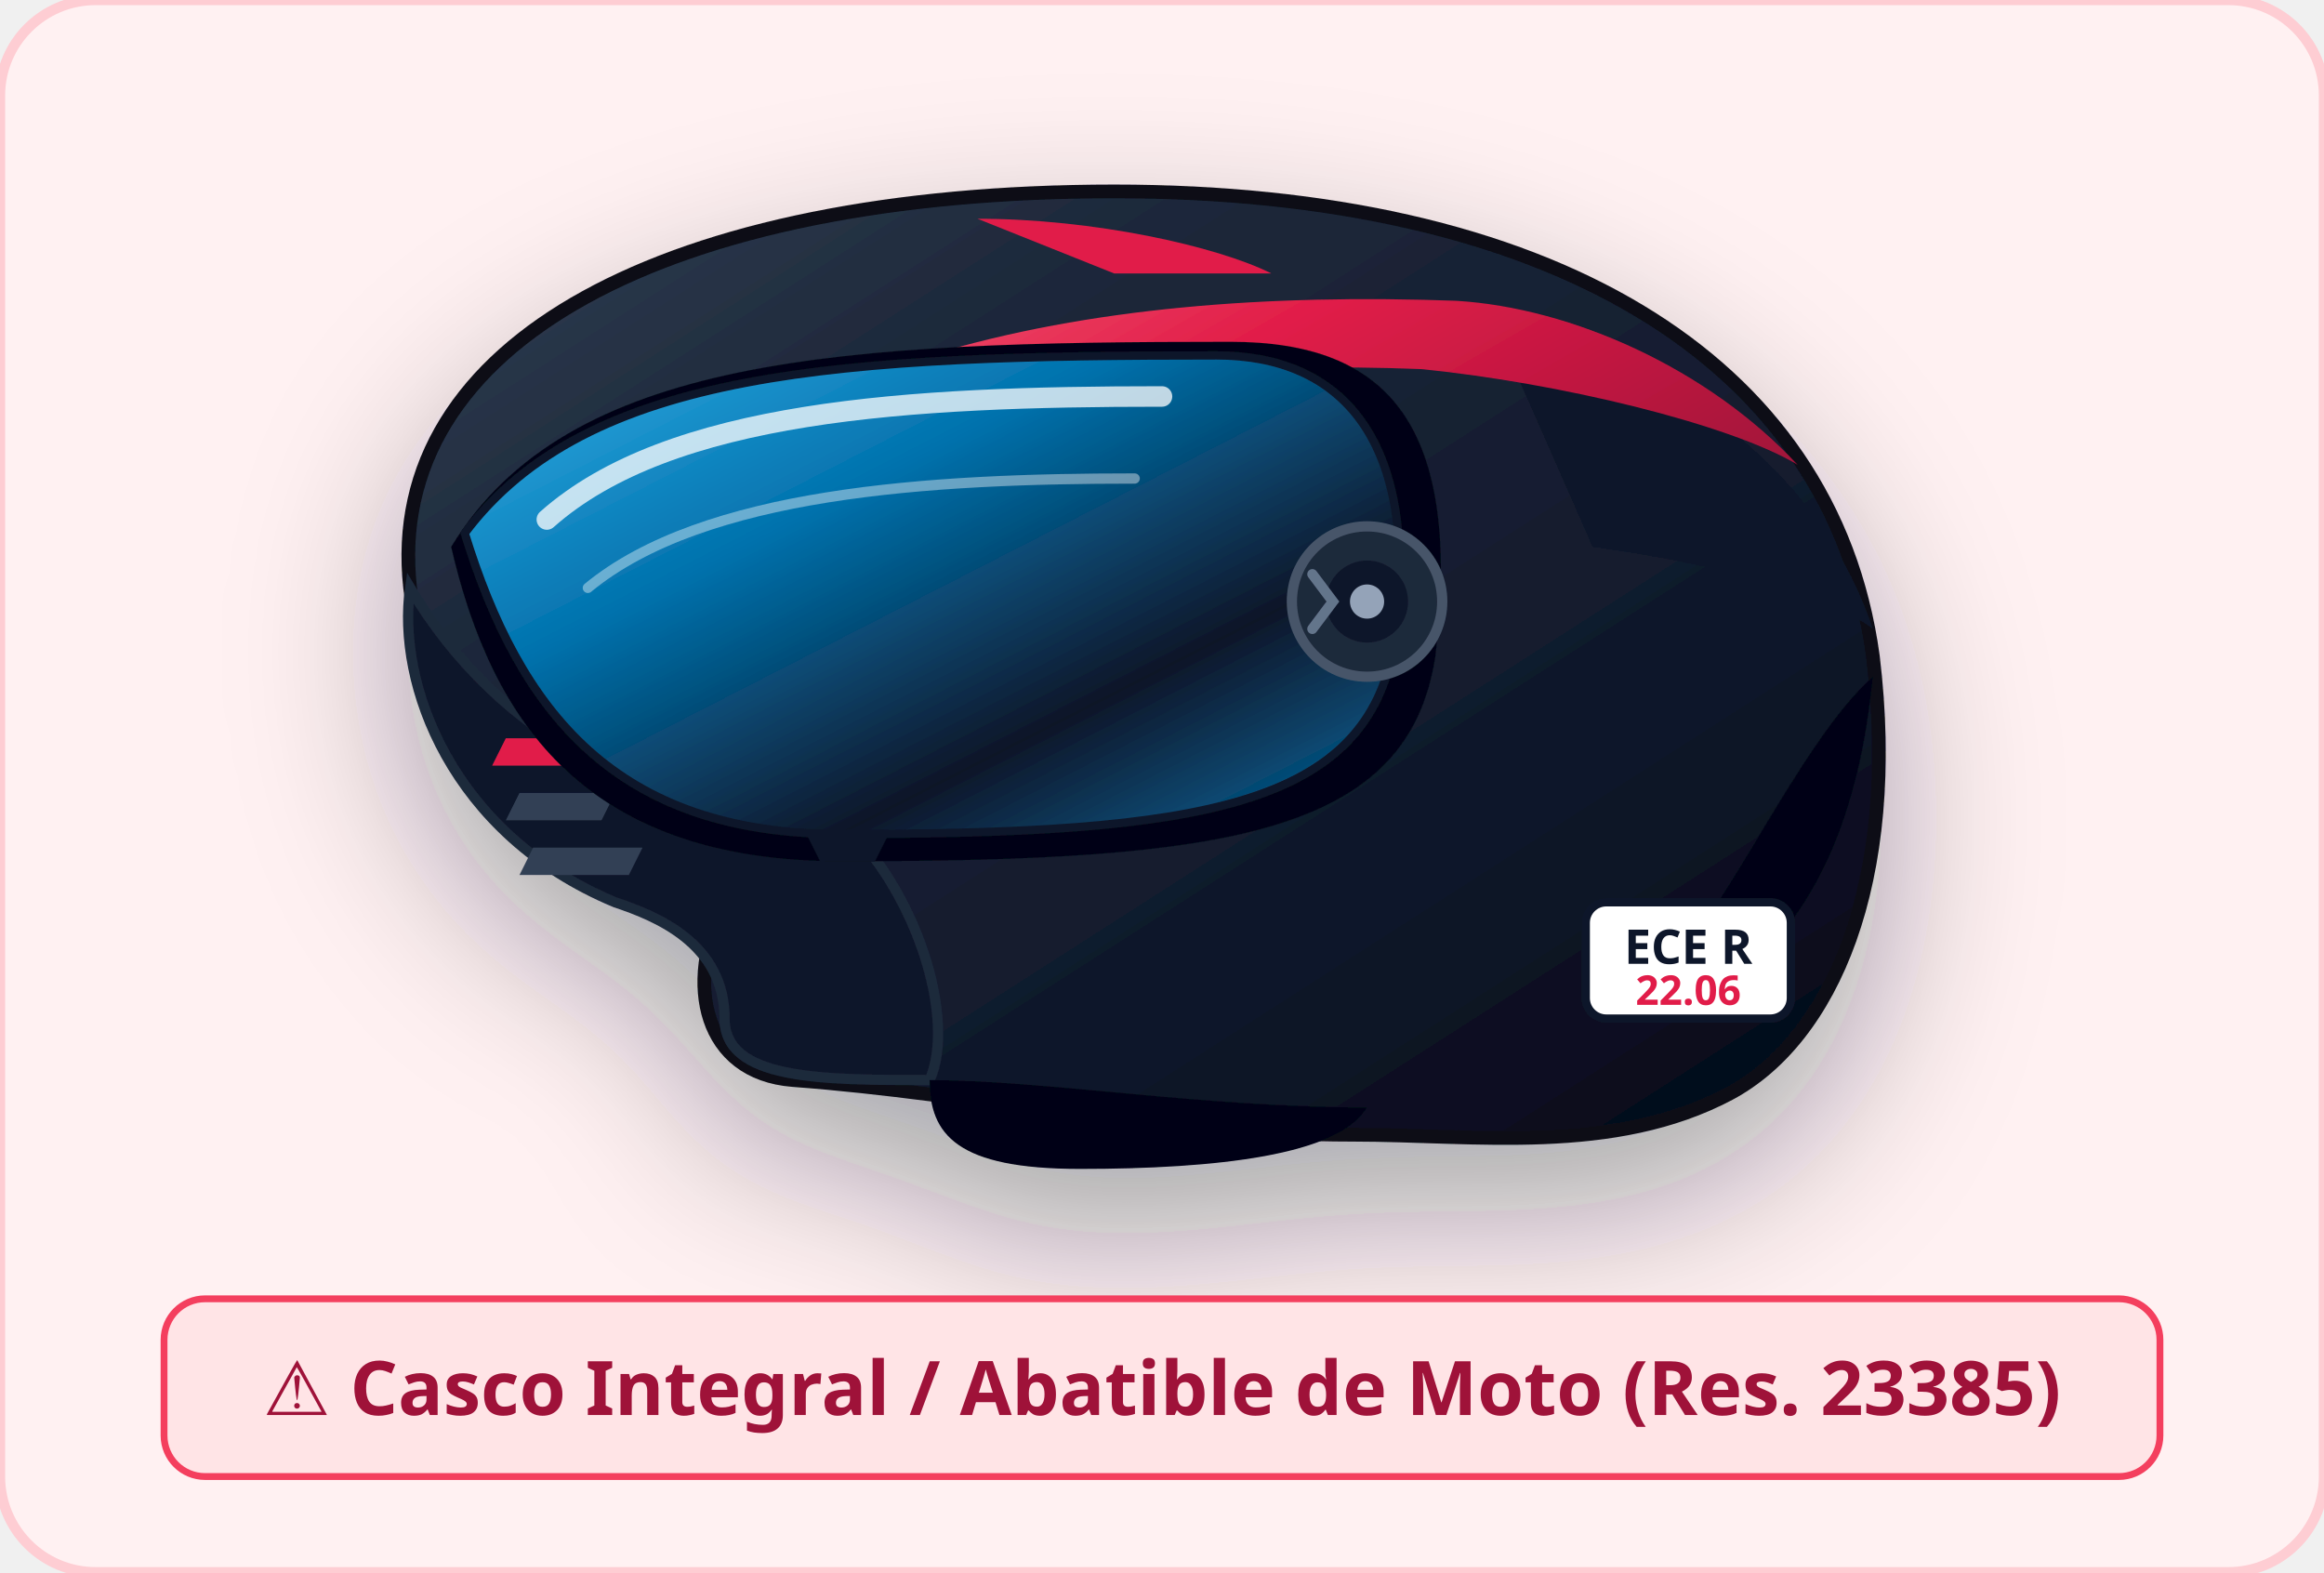
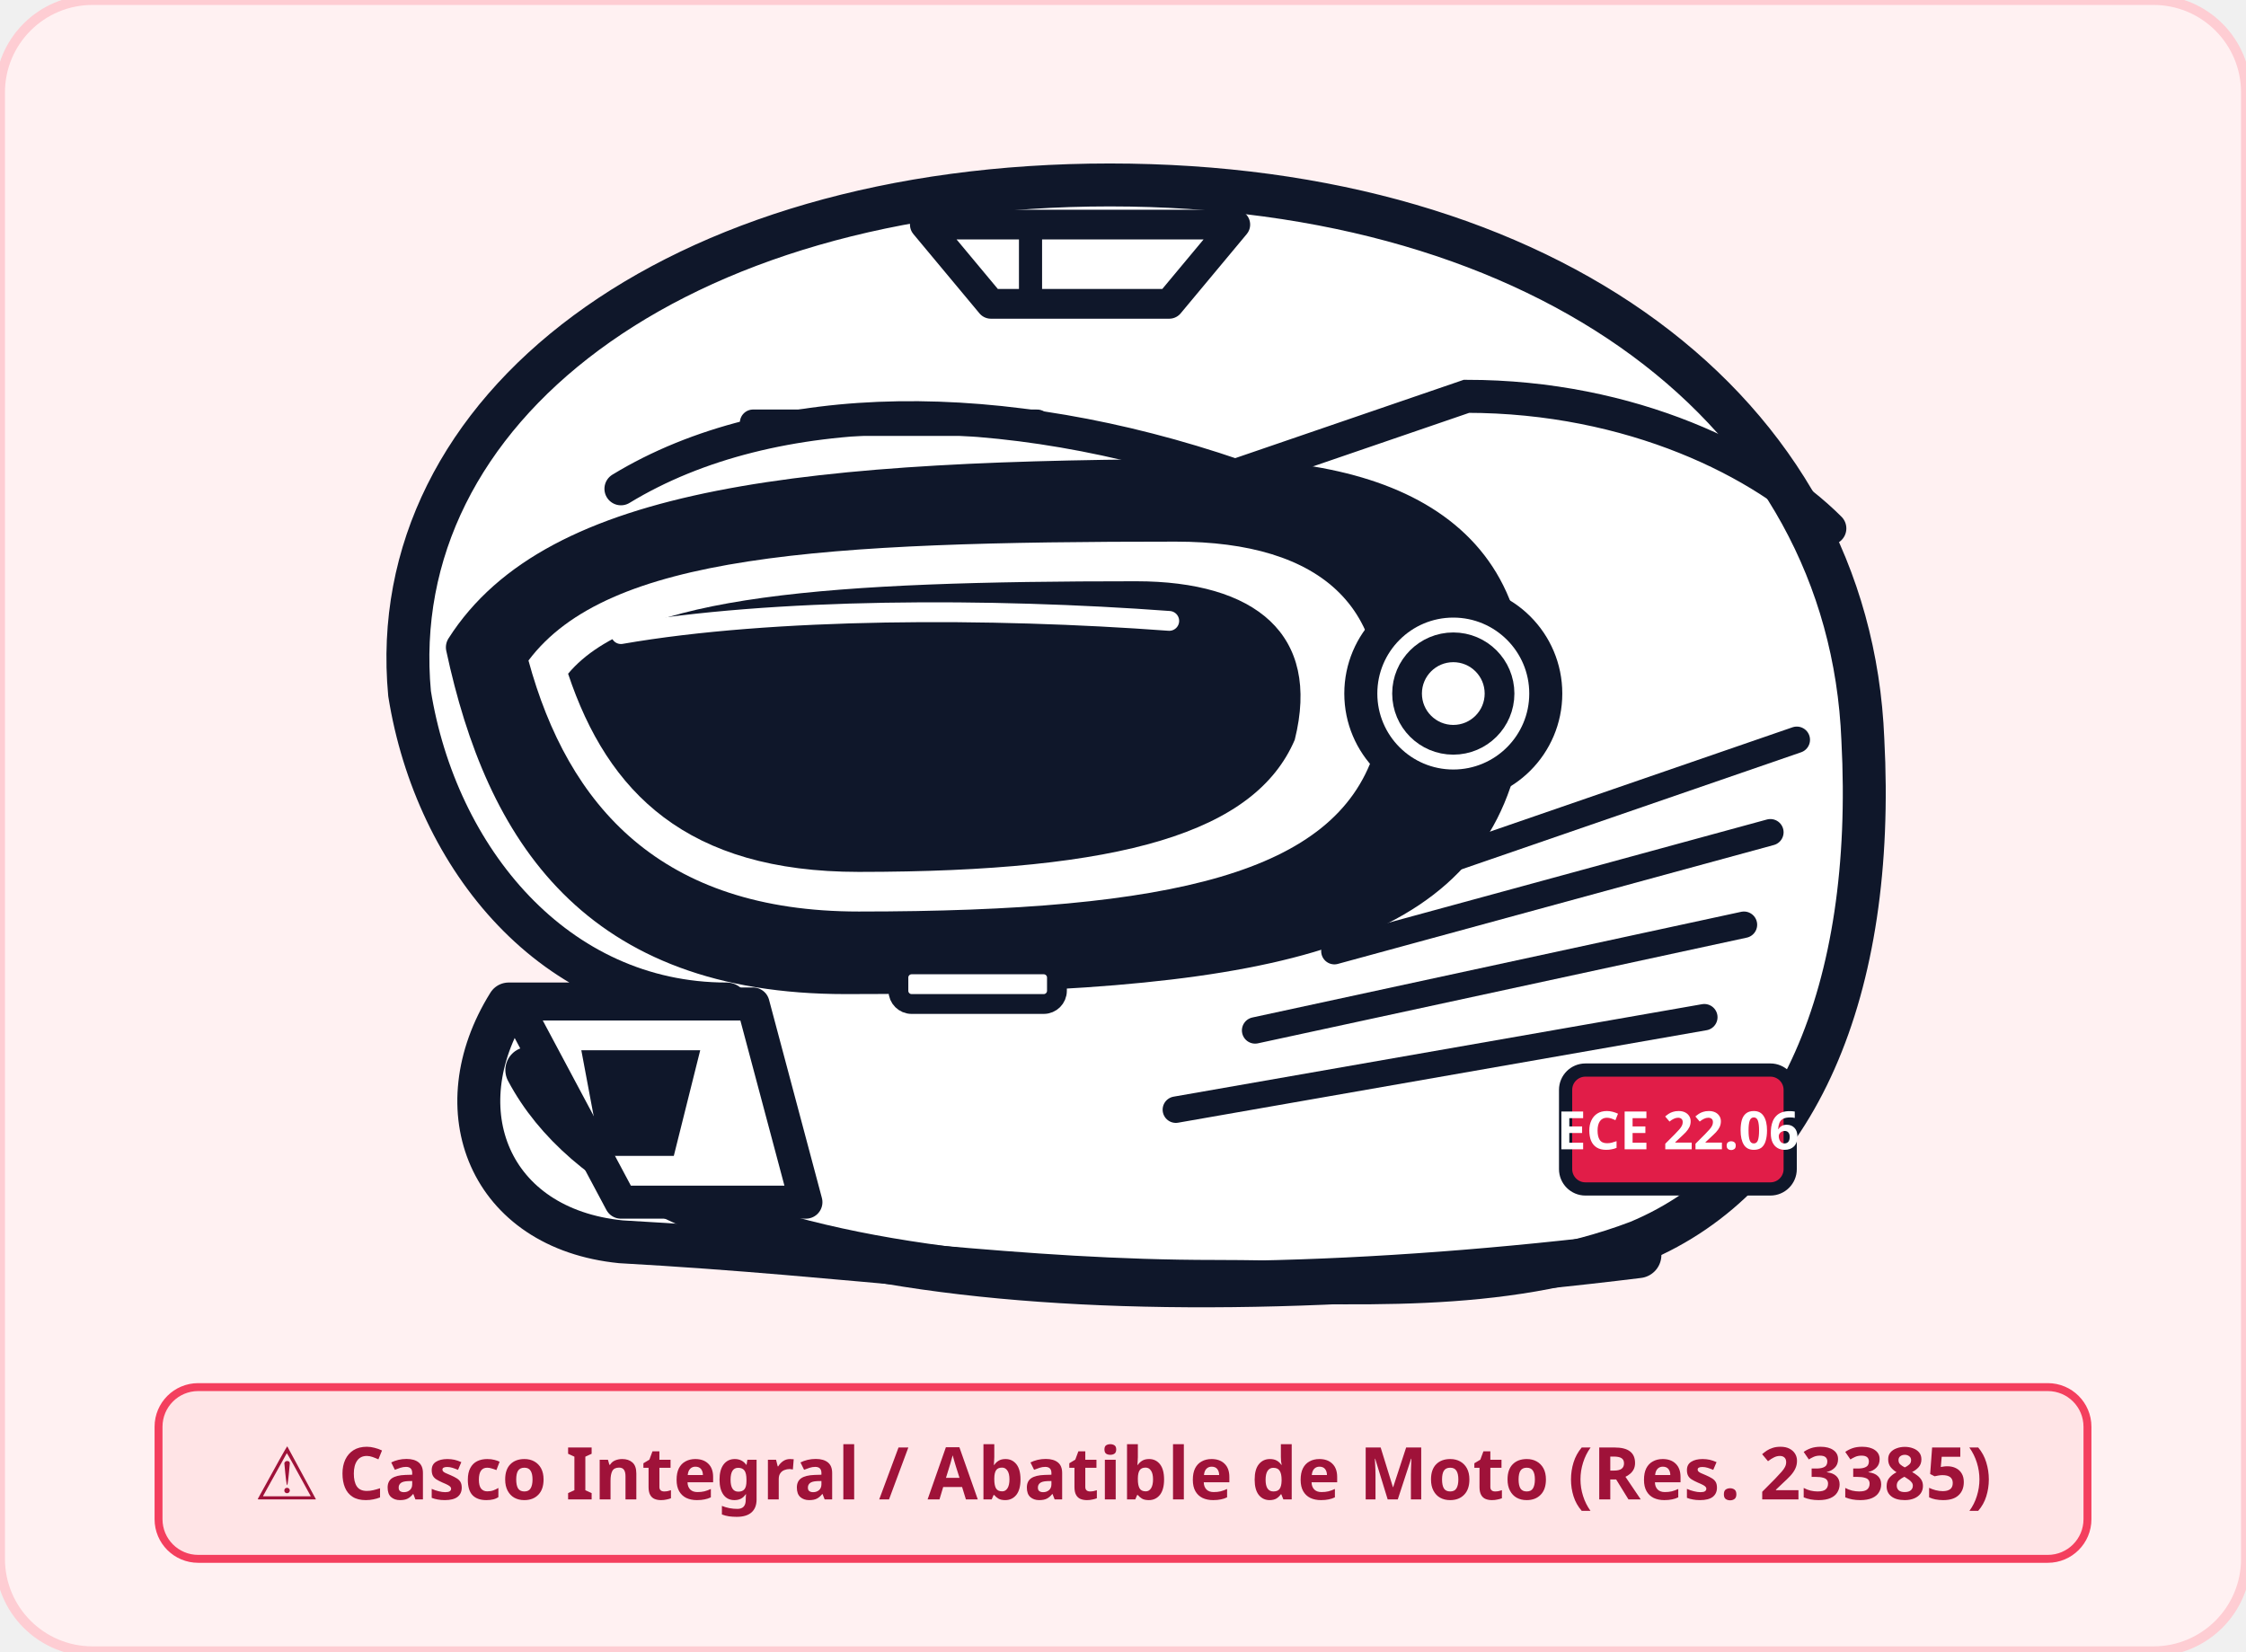
- <svg xmlns="http://www.w3.org/2000/svg" viewBox="0 0 340 230" width="100%" height="100%">
-   <defs>
-     <linearGradient id="motoShell3D" x1="0%" y1="0%" x2="100%" y2="100%">
-       <stop offset="0%" stop-color="#334155" />
-       <stop offset="25%" stop-color="#1e293b" />
-       <stop offset="70%" stop-color="#0f172a" />
-       <stop offset="100%" stop-color="#020617" />
-     </linearGradient>
-     <linearGradient id="racingStripe" x1="0%" y1="0%" x2="100%" y2="50%">
-       <stop offset="0%" stop-color="#fb7185" />
-       <stop offset="50%" stop-color="#e11d48" />
-       <stop offset="100%" stop-color="#9f1239" />
-     </linearGradient>
-     <linearGradient id="smokedVisor" x1="0%" y1="0%" x2="100%" y2="100%">
-       <stop offset="0%" stop-color="#38bdf8" stop-opacity="0.95" />
-       <stop offset="35%" stop-color="#0284c7" stop-opacity="0.85" />
-       <stop offset="70%" stop-color="#0f172a" stop-opacity="0.9" />
-       <stop offset="100%" stop-color="#0284c7" stop-opacity="0.8" />
-     </linearGradient>
-     <filter id="helmet3DShadow" x="-20%" y="-20%" width="140%" height="140%">
-       <feDropShadow dx="0" dy="10" stdDeviation="12" flood-color="#0f172a" flood-opacity="0.35" />
-     </filter>
-   </defs>
+ <svg xmlns="http://www.w3.org/2000/svg" viewBox="0 0 340 250" width="100%" height="100%">
  <rect width="100%" height="100%" rx="14" fill="#fff1f2" />
  <rect width="100%" height="100%" rx="14" fill="none" stroke="#fecdd3" stroke-width="1.5" />
-   <g filter="url(#helmet3DShadow)" transform="translate(38, 14)">
-     <path d="M 68 118              C 45 116, 25 96, 22 72              C 18 36, 60 14, 125 14              C 188 14, 230 38, 236 82              C 240 115, 230 138, 215 146              C 198 155, 178 152, 160 152              C 130 152, 105 146, 78 144              C 65 143, 62 130, 68 118 Z" fill="url(#motoShell3D)" stroke="#090d16" stroke-width="2" />
-     <path d="M 180 32 C 205 38, 228 54, 236 78 C 228 72, 210 68, 195 66 Z" fill="#0f172a" />
-     <path d="M 215 130 C 228 120, 234 105, 236 85 C 228 92, 220 108, 212 120 Z" fill="#020617" />
-     <path d="M 42 75               C 70 38, 120 28, 175 30               C 192 31, 212 40, 225 54              C 215 48, 190 42, 170 40              C 120 38, 75 48, 48 82 Z" fill="url(#racingStripe)" />
-     <path d="M 22 72              C 20 86, 28 108, 52 118              C 58 120, 68 124, 68 135              C 68 144, 82 144, 98 144              C 102 135, 96 116, 85 106              C 58 106, 35 94, 22 72 Z" fill="#0f172a" stroke="#1e293b" stroke-width="1.5" />
-     <path d="M 36 94 L 48 94 L 46 98 L 34 98 Z" fill="#e11d48" />
-     <path d="M 38 102 L 52 102 L 50 106 L 36 106 Z" fill="#334155" />
-     <path d="M 40 110 L 56 110 L 54 114 L 38 114 Z" fill="#334155" />
-     <path d="M 28 66               C 45 38, 85 36, 142 36               C 165 36, 176 48, 172 82               C 168 108, 142 112, 85 112               C 48 112, 34 92, 28 66 Z" fill="#020617" />
-     <path d="M 30 64               C 48 40, 85 38, 140 38               C 158 38, 170 50, 166 80               C 162 104, 138 108, 85 108               C 52 108, 38 90, 30 64 Z" fill="url(#smokedVisor)" stroke="#0f172a" stroke-width="1.2" />
-     <path d="M 42 62 C 60 46, 95 44, 132 44" stroke="#ffffff" stroke-width="3" stroke-linecap="round" fill="none" opacity="0.75" />
-     <path d="M 48 72 C 65 58, 98 56, 128 56" stroke="#ffffff" stroke-width="1.5" stroke-linecap="round" fill="none" opacity="0.4" />
-     <path d="M 80 108 L 92 108 L 90 112 L 82 112 Z" fill="#0f172a" />
-     <circle cx="162" cy="74" r="11" fill="#1e293b" stroke="#475569" stroke-width="1.5" />
-     <circle cx="162" cy="74" r="6" fill="#0f172a" />
-     <circle cx="162" cy="74" r="2.5" fill="#94a3b8" />
-     <path d="M 154 70 L 157 74 L 154 78" stroke="#64748b" stroke-width="1.5" stroke-linecap="round" fill="none" />
-     <path d="M 105 18 C 122 18, 140 22, 148 26 L 125 26 Z" fill="#e11d48" />
-     <path d="M 98 144 C 115 144, 138 148, 162 148 C 158 155, 140 157, 120 157 C 102 157, 98 152, 98 144 Z" fill="#020617" />
-     <rect x="194" y="118" width="30" height="17" rx="3" fill="#ffffff" stroke="#0f172a" stroke-width="1.2" />
-     <text x="209" y="127" fill="#0f172a" font-family="system-ui, sans-serif" font-size="7" font-weight="900" text-anchor="middle">
-       ECE R
-     </text>
-     <text x="209" y="133" fill="#e11d48" font-family="system-ui, sans-serif" font-size="6" font-weight="bold" text-anchor="middle">
-       22.06
+   <g transform="translate(42, 10)">
+     <path d="M 68 142              C 42 142, 24 120, 20 95              C 16 52, 60 18, 126 18              C 192 18, 238 52, 240 102              C 242 140, 230 168, 206 178              C 185 186, 162 184, 142 184              C 112 184, 88 180, 52 178              C 32 176, 25 158, 35 142 Z" fill="#ffffff" stroke="#0f172a" stroke-width="6.5" stroke-linejoin="round" />
+     <path d="M 38 152 C 55 184, 125 190, 206 180" fill="none" stroke="#0f172a" stroke-width="7" stroke-linecap="round" />
+     <path d="M 36 142 L 52 172 L 80 172 L 72 142 Z" fill="#ffffff" stroke="#0f172a" stroke-width="5" stroke-linejoin="round" />
+     <polygon points="46,149 64,149 60,165 49,165" fill="#0f172a" />
+     <polygon points="98,24 145,24 135,36 108,36" fill="#ffffff" stroke="#0f172a" stroke-width="4.5" stroke-linejoin="round" />
+     <line x1="114" y1="26" x2="114" y2="34" stroke="#0f172a" stroke-width="3.5" />
+     <path d="M 52 64 C 75 50, 110 50, 145 62 L 180 50 C 205 50, 225 60, 235 70" fill="none" stroke="#0f172a" stroke-width="5" stroke-linecap="round" />
+     <path d="M 72 54 L 115 54" fill="none" stroke="#0f172a" stroke-width="4" stroke-linecap="round" />
+     <path d="M 172 122 L 230 102" stroke="#0f172a" stroke-width="4" stroke-linecap="round" />
+     <path d="M 160 134 L 226 116" stroke="#0f172a" stroke-width="4" stroke-linecap="round" />
+     <path d="M 148 146 L 222 130" stroke="#0f172a" stroke-width="4" stroke-linecap="round" />
+     <path d="M 136 158 L 216 144" stroke="#0f172a" stroke-width="4" stroke-linecap="round" />
+     <path d="M 28 88               C 42 66, 80 62, 142 62               C 172 62, 192 74, 185 106               C 178 132, 148 138, 86 138               C 48 138, 34 116, 28 88 Z" fill="#0f172a" stroke="#0f172a" stroke-width="5" stroke-linejoin="round" />
+     <path d="M 38 90               C 50 74, 82 72, 136 72               C 158 72, 170 82, 166 104               C 160 122, 136 128, 88 128               C 58 128, 44 112, 38 90 Z" fill="#ffffff" />
+     <path d="M 44 92               C 54 80, 84 78, 130 78               C 148 78, 158 86, 154 102               C 148 116, 128 122, 88 122               C 62 122, 50 110, 44 92 Z" fill="#0f172a" />
+     <path d="M 52 86 C 75 82, 108 82, 135 84" stroke="#ffffff" stroke-width="3" stroke-linecap="round" fill="none" />
+     <rect x="94" y="136" width="24" height="6" rx="2" fill="#ffffff" stroke="#0f172a" stroke-width="3" />
+     <circle cx="178" cy="95" r="14" fill="#ffffff" stroke="#0f172a" stroke-width="5" />
+     <circle cx="178" cy="95" r="7" fill="#ffffff" stroke="#0f172a" stroke-width="4.5" />
+     <rect x="195" y="152" width="34" height="18" rx="3" fill="#e11d48" stroke="#0f172a" stroke-width="2" />
+     <text x="212" y="164" fill="#ffffff" font-family="system-ui, sans-serif" font-size="8" font-weight="900" text-anchor="middle">
+       ECE 22.06
    </text>
  </g>
-   <rect x="24" y="190" width="292" height="26" rx="6" fill="#ffe4e6" stroke="#f43f5e" stroke-width="1" />
-   <text x="170" y="207" fill="#9f1239" font-family="system-ui, sans-serif" font-size="11" font-weight="bold" text-anchor="middle">
+   <rect x="24" y="210" width="292" height="26" rx="6" fill="#ffe4e6" stroke="#f43f5e" stroke-width="1.2" />
+   <text x="170" y="227" fill="#9f1239" font-family="system-ui, sans-serif" font-size="11" font-weight="bold" text-anchor="middle">
    ⚠️ Casco Integral / Abatible de Moto (Res. 23385)
  </text>
</svg>
